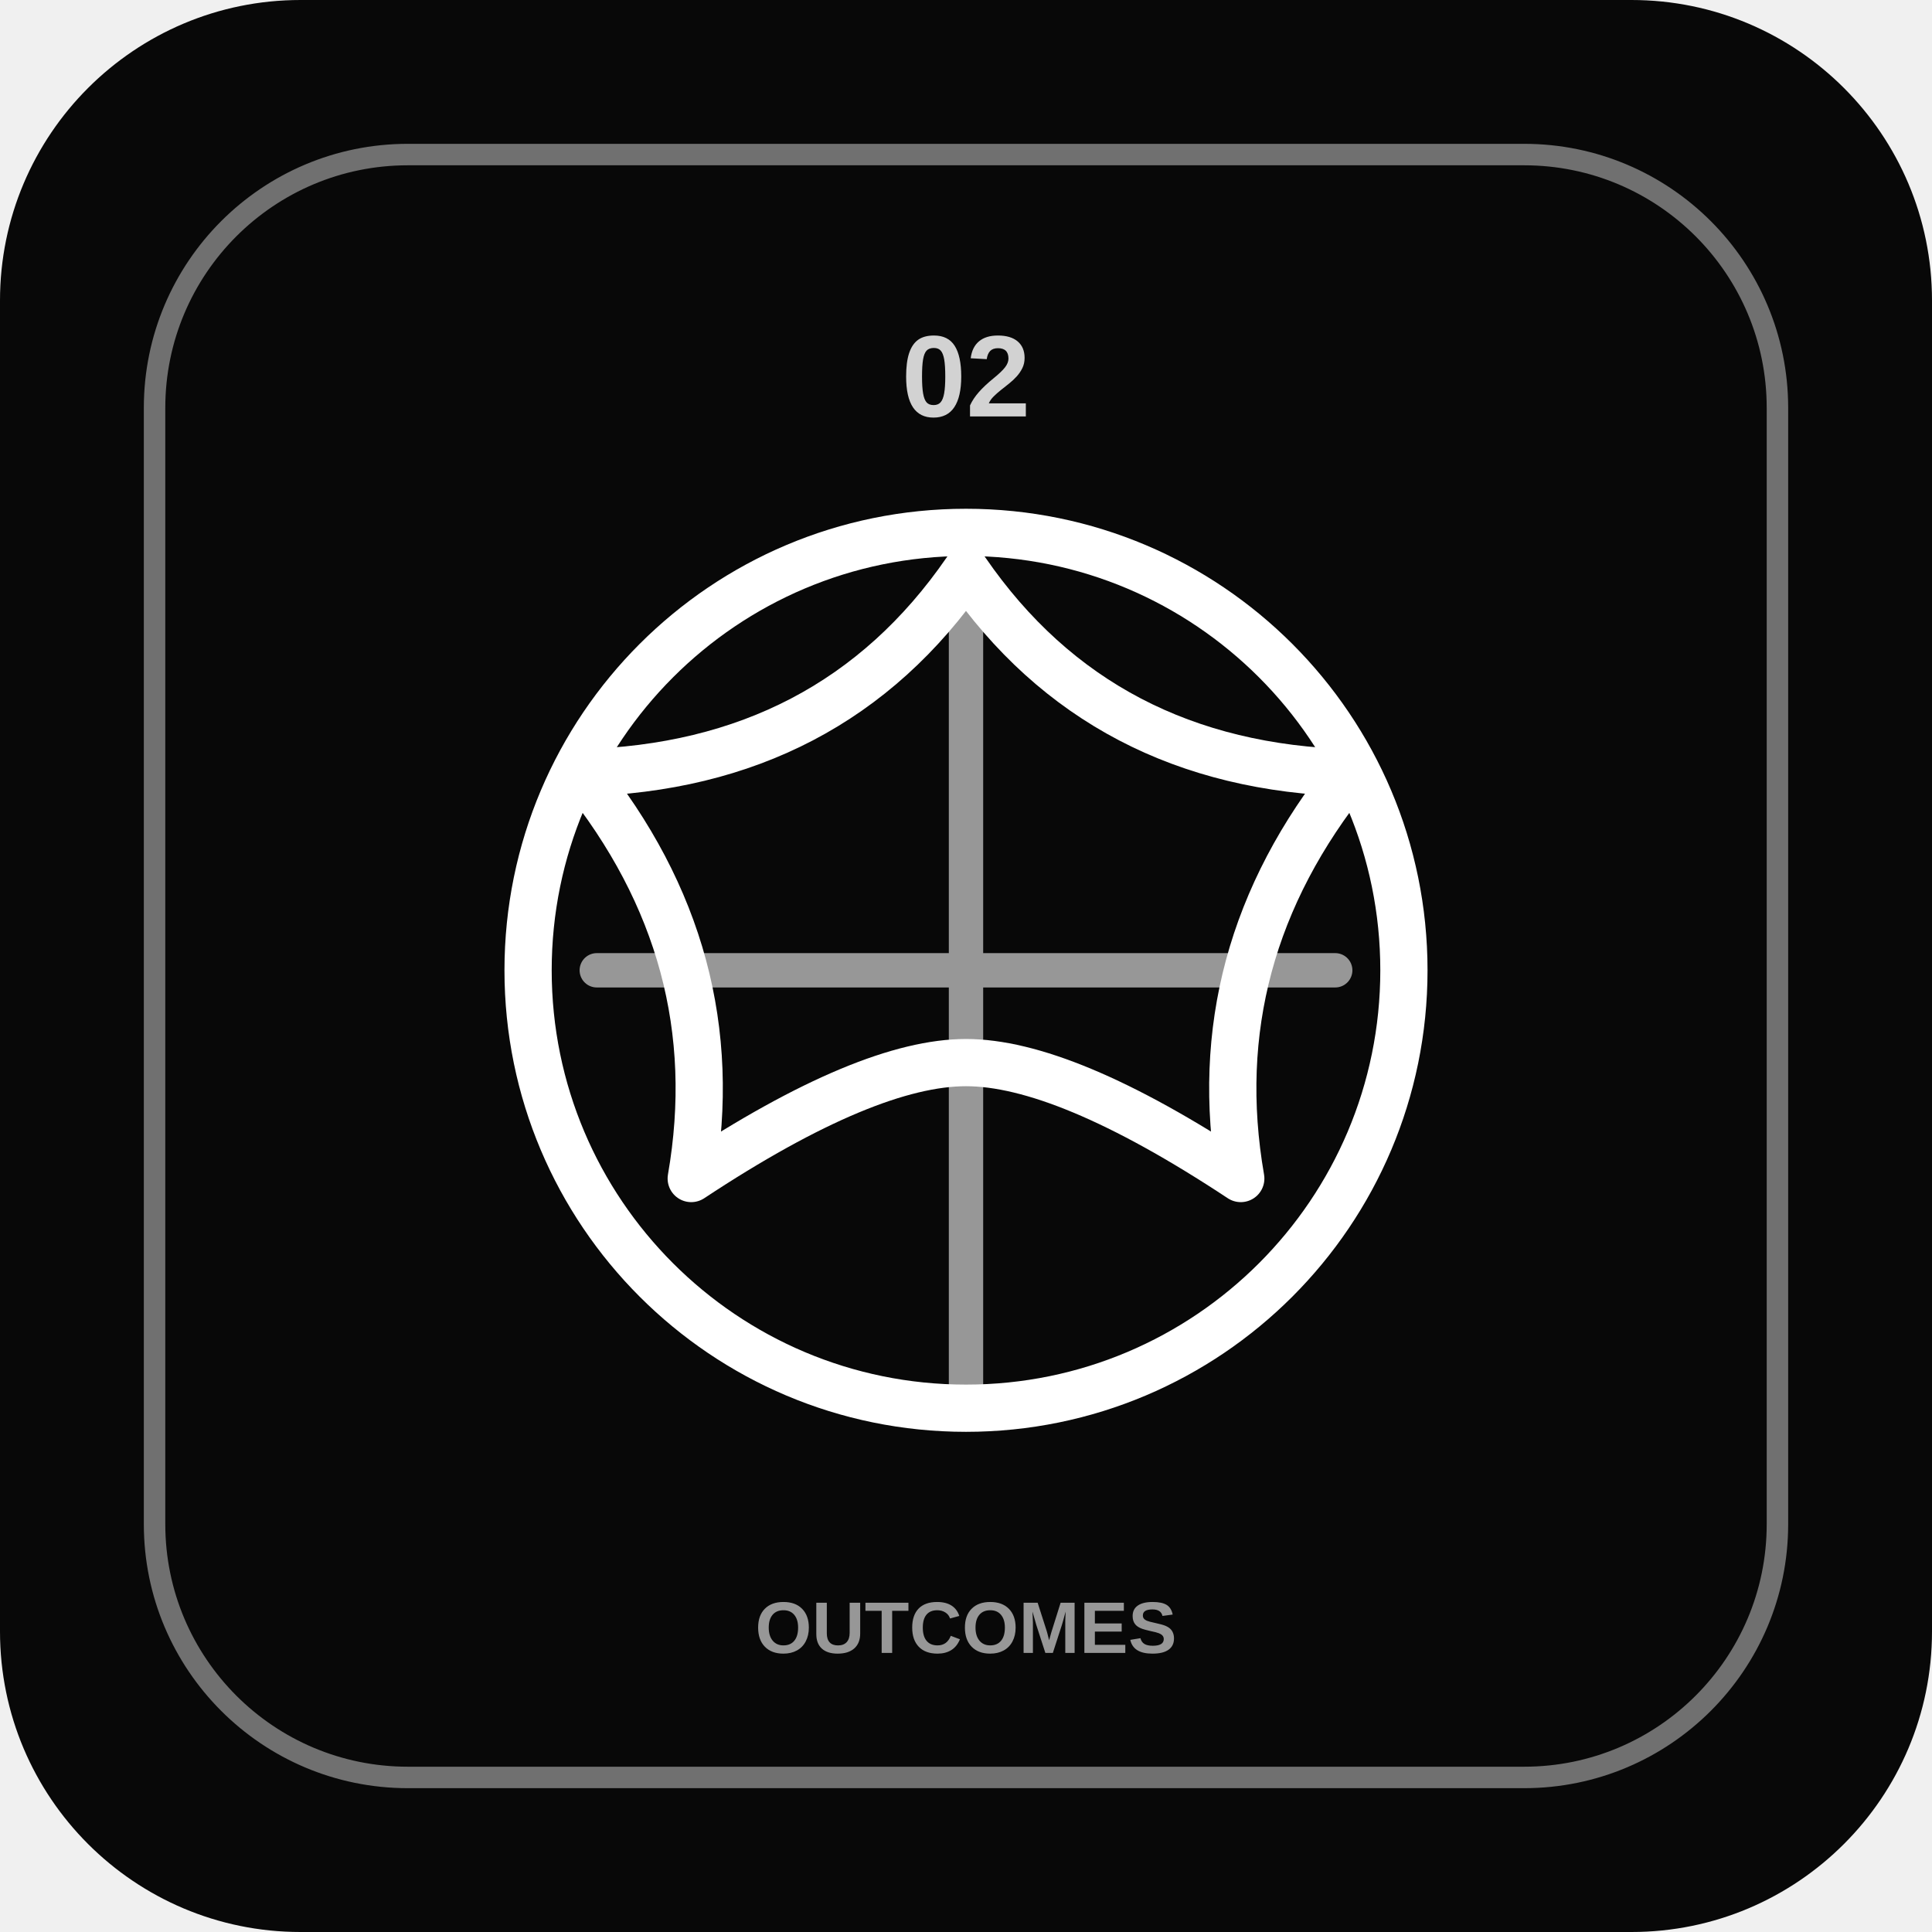
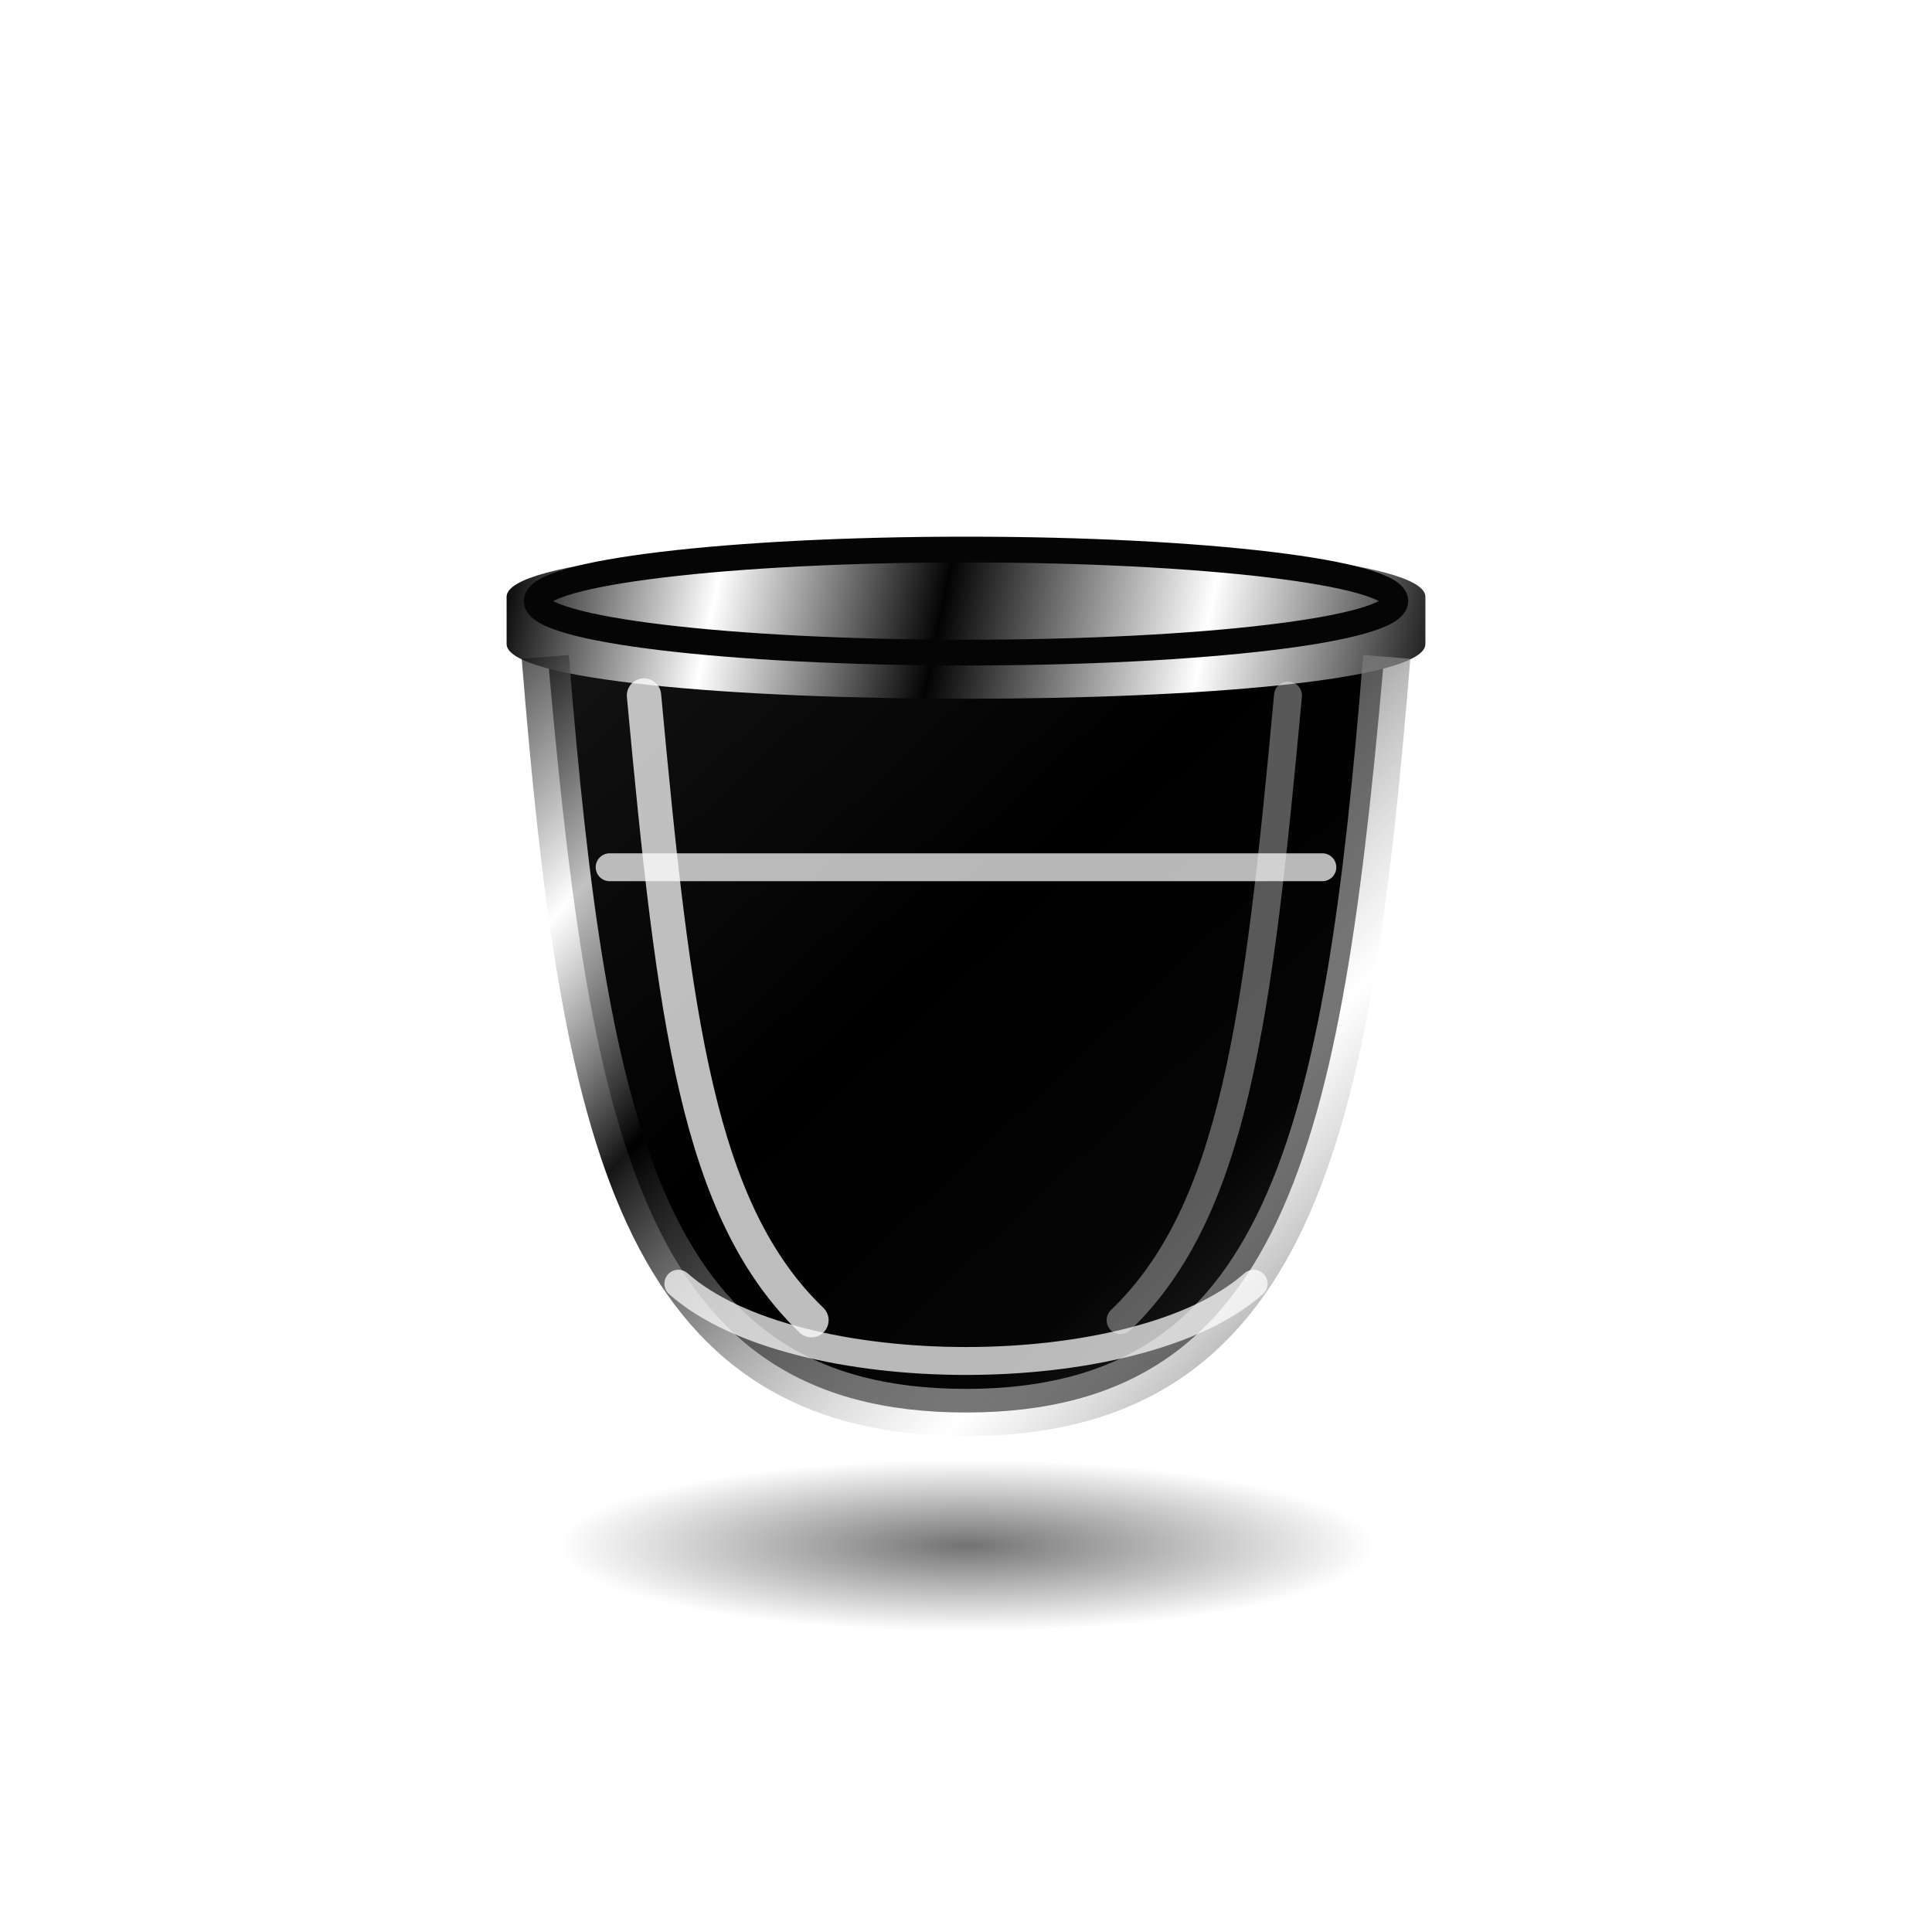
<svg xmlns="http://www.w3.org/2000/svg" width="900" height="900" viewBox="0 0 900 900" fill="none">
-   <rect width="900" height="900" rx="140" fill="#080808" />
-   <rect x="72" y="72" width="756" height="756" rx="118" stroke="white" stroke-opacity=".42" stroke-width="10" />
-   <circle cx="450" cy="452" r="204" stroke="white" stroke-width="22" />
-   <path d="M450 266C492 327 552 358 629 360C583 417 566 480 578 549C522 512 480 495 450 495C420 495 378 512 322 549C334 480 317 417 271 360C348 358 408 327 450 266Z" stroke="white" stroke-width="22" stroke-linejoin="round" />
-   <path d="M278 452H622M450 252V652" stroke="white" stroke-opacity=".58" stroke-width="16" stroke-linecap="round" />
-   <text x="450" y="194" text-anchor="middle" fill="white" fill-opacity=".82" font-family="Arial, sans-serif" font-size="54" font-weight="700">02</text>
-   <text x="450" y="770" text-anchor="middle" fill="white" fill-opacity=".58" font-family="Arial, sans-serif" font-size="34" font-weight="700">OUTCOMES</text>
+   <rect width="900" height="900" fill="#fff" />
+   <defs>
+     <linearGradient id="liquid" x1="287" y1="310" x2="606" y2="650" gradientUnits="userSpaceOnUse">
+       <stop stop-color="#111" />
+       <stop offset=".43" stop-color="#000" />
+       <stop offset=".78" stop-color="#050505" />
+       <stop offset="1" stop-color="#2a2a2a" />
+     </linearGradient>
+     <linearGradient id="rim" x1="238" y1="263" x2="666" y2="351" gradientUnits="userSpaceOnUse">
+       <stop stop-color="#090909" />
+       <stop offset=".22" stop-color="#fff" />
+       <stop offset=".46" stop-color="#030303" />
+       <stop offset=".74" stop-color="#fff" />
+       <stop offset="1" stop-color="#090909" />
+     </linearGradient>
+     <linearGradient id="glass2" x1="245" y1="295" x2="650" y2="670" gradientUnits="userSpaceOnUse">
+       <stop stop-color="#050505" stop-opacity=".7" />
+       <stop offset=".18" stop-color="#fff" stop-opacity=".75" />
+       <stop offset=".36" stop-color="#000" stop-opacity=".92" />
+       <stop offset=".72" stop-color="#fff" stop-opacity=".45" />
+       <stop offset="1" stop-color="#000" stop-opacity=".75" />
+     </linearGradient>
+     <radialGradient id="shadow" cx="0" cy="0" r="1" gradientUnits="userSpaceOnUse" gradientTransform="translate(450 720) scale(190 40)">
+       <stop stop-color="#000" stop-opacity=".55" />
+       <stop offset="1" stop-color="#000" stop-opacity="0" />
+     </radialGradient>
+   </defs>
+   <ellipse cx="450" cy="720" rx="230" ry="48" fill="url(#shadow)" />
+   <path d="M254 292c20 235 44 366 196 366s176-131 196-366H254Z" fill="url(#liquid)" />
+   <path d="M236 278c0-34 428-34 428 0v22c0 34-428 34-428 0v-22Z" fill="url(#rim)" />
+   <path d="M254 306c18 223 45 352 196 352s178-129 196-352" stroke="url(#glass2)" stroke-width="22" stroke-linejoin="round" />
+   <path d="M284 404h332M316 598c54 48 214 48 268 0" stroke="#fff" stroke-opacity=".72" stroke-width="13" stroke-linecap="round" />
+   <path d="M300 324c14 151 25 240 78 291" stroke="#fff" stroke-opacity=".74" stroke-width="16" stroke-linecap="round" />
+   <path d="M600 324c-14 151-25 240-78 291" stroke="#fff" stroke-opacity=".34" stroke-width="13" stroke-linecap="round" />
+   <ellipse cx="450" cy="280" rx="200" ry="24" stroke="#050505" stroke-width="12" />
</svg>
